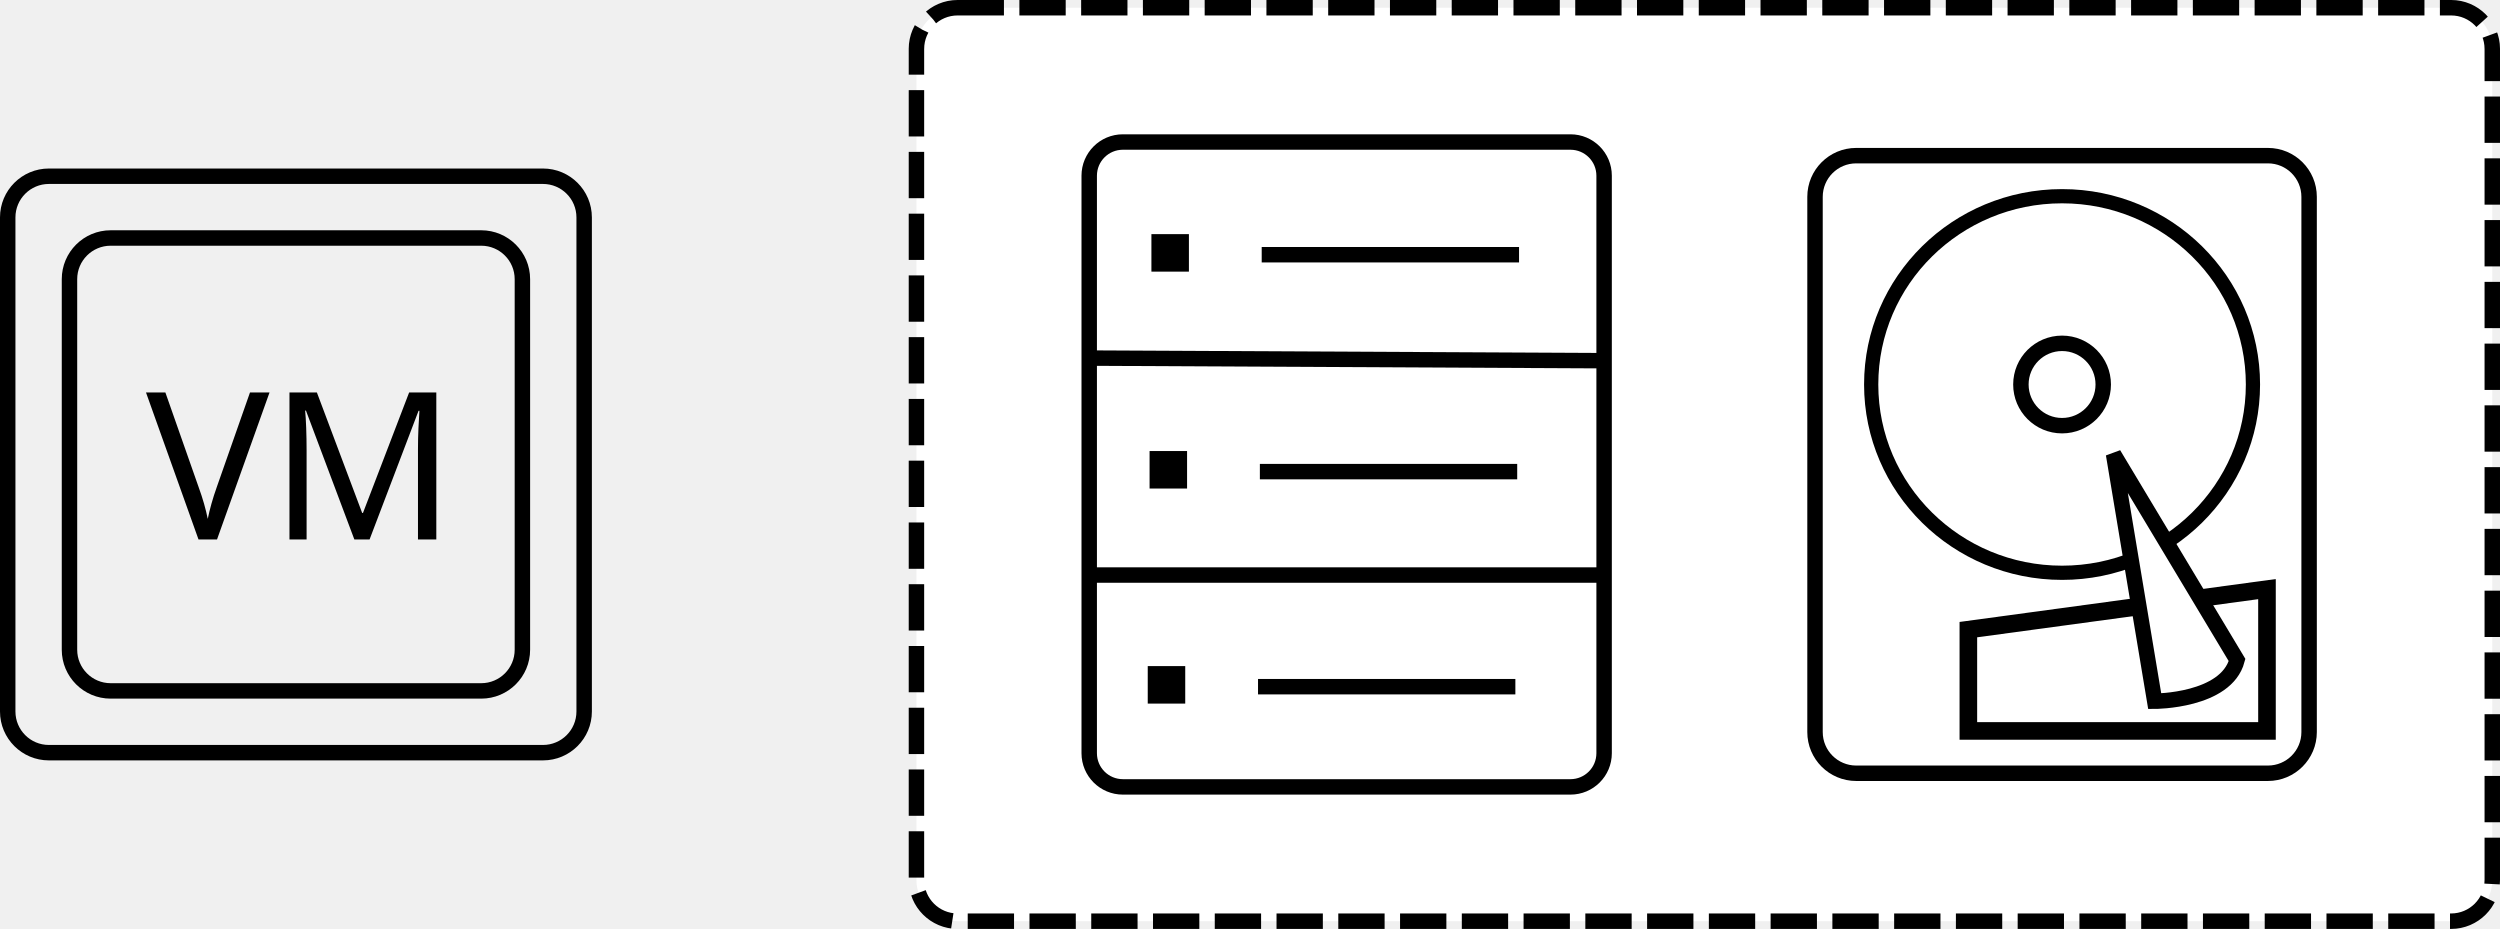
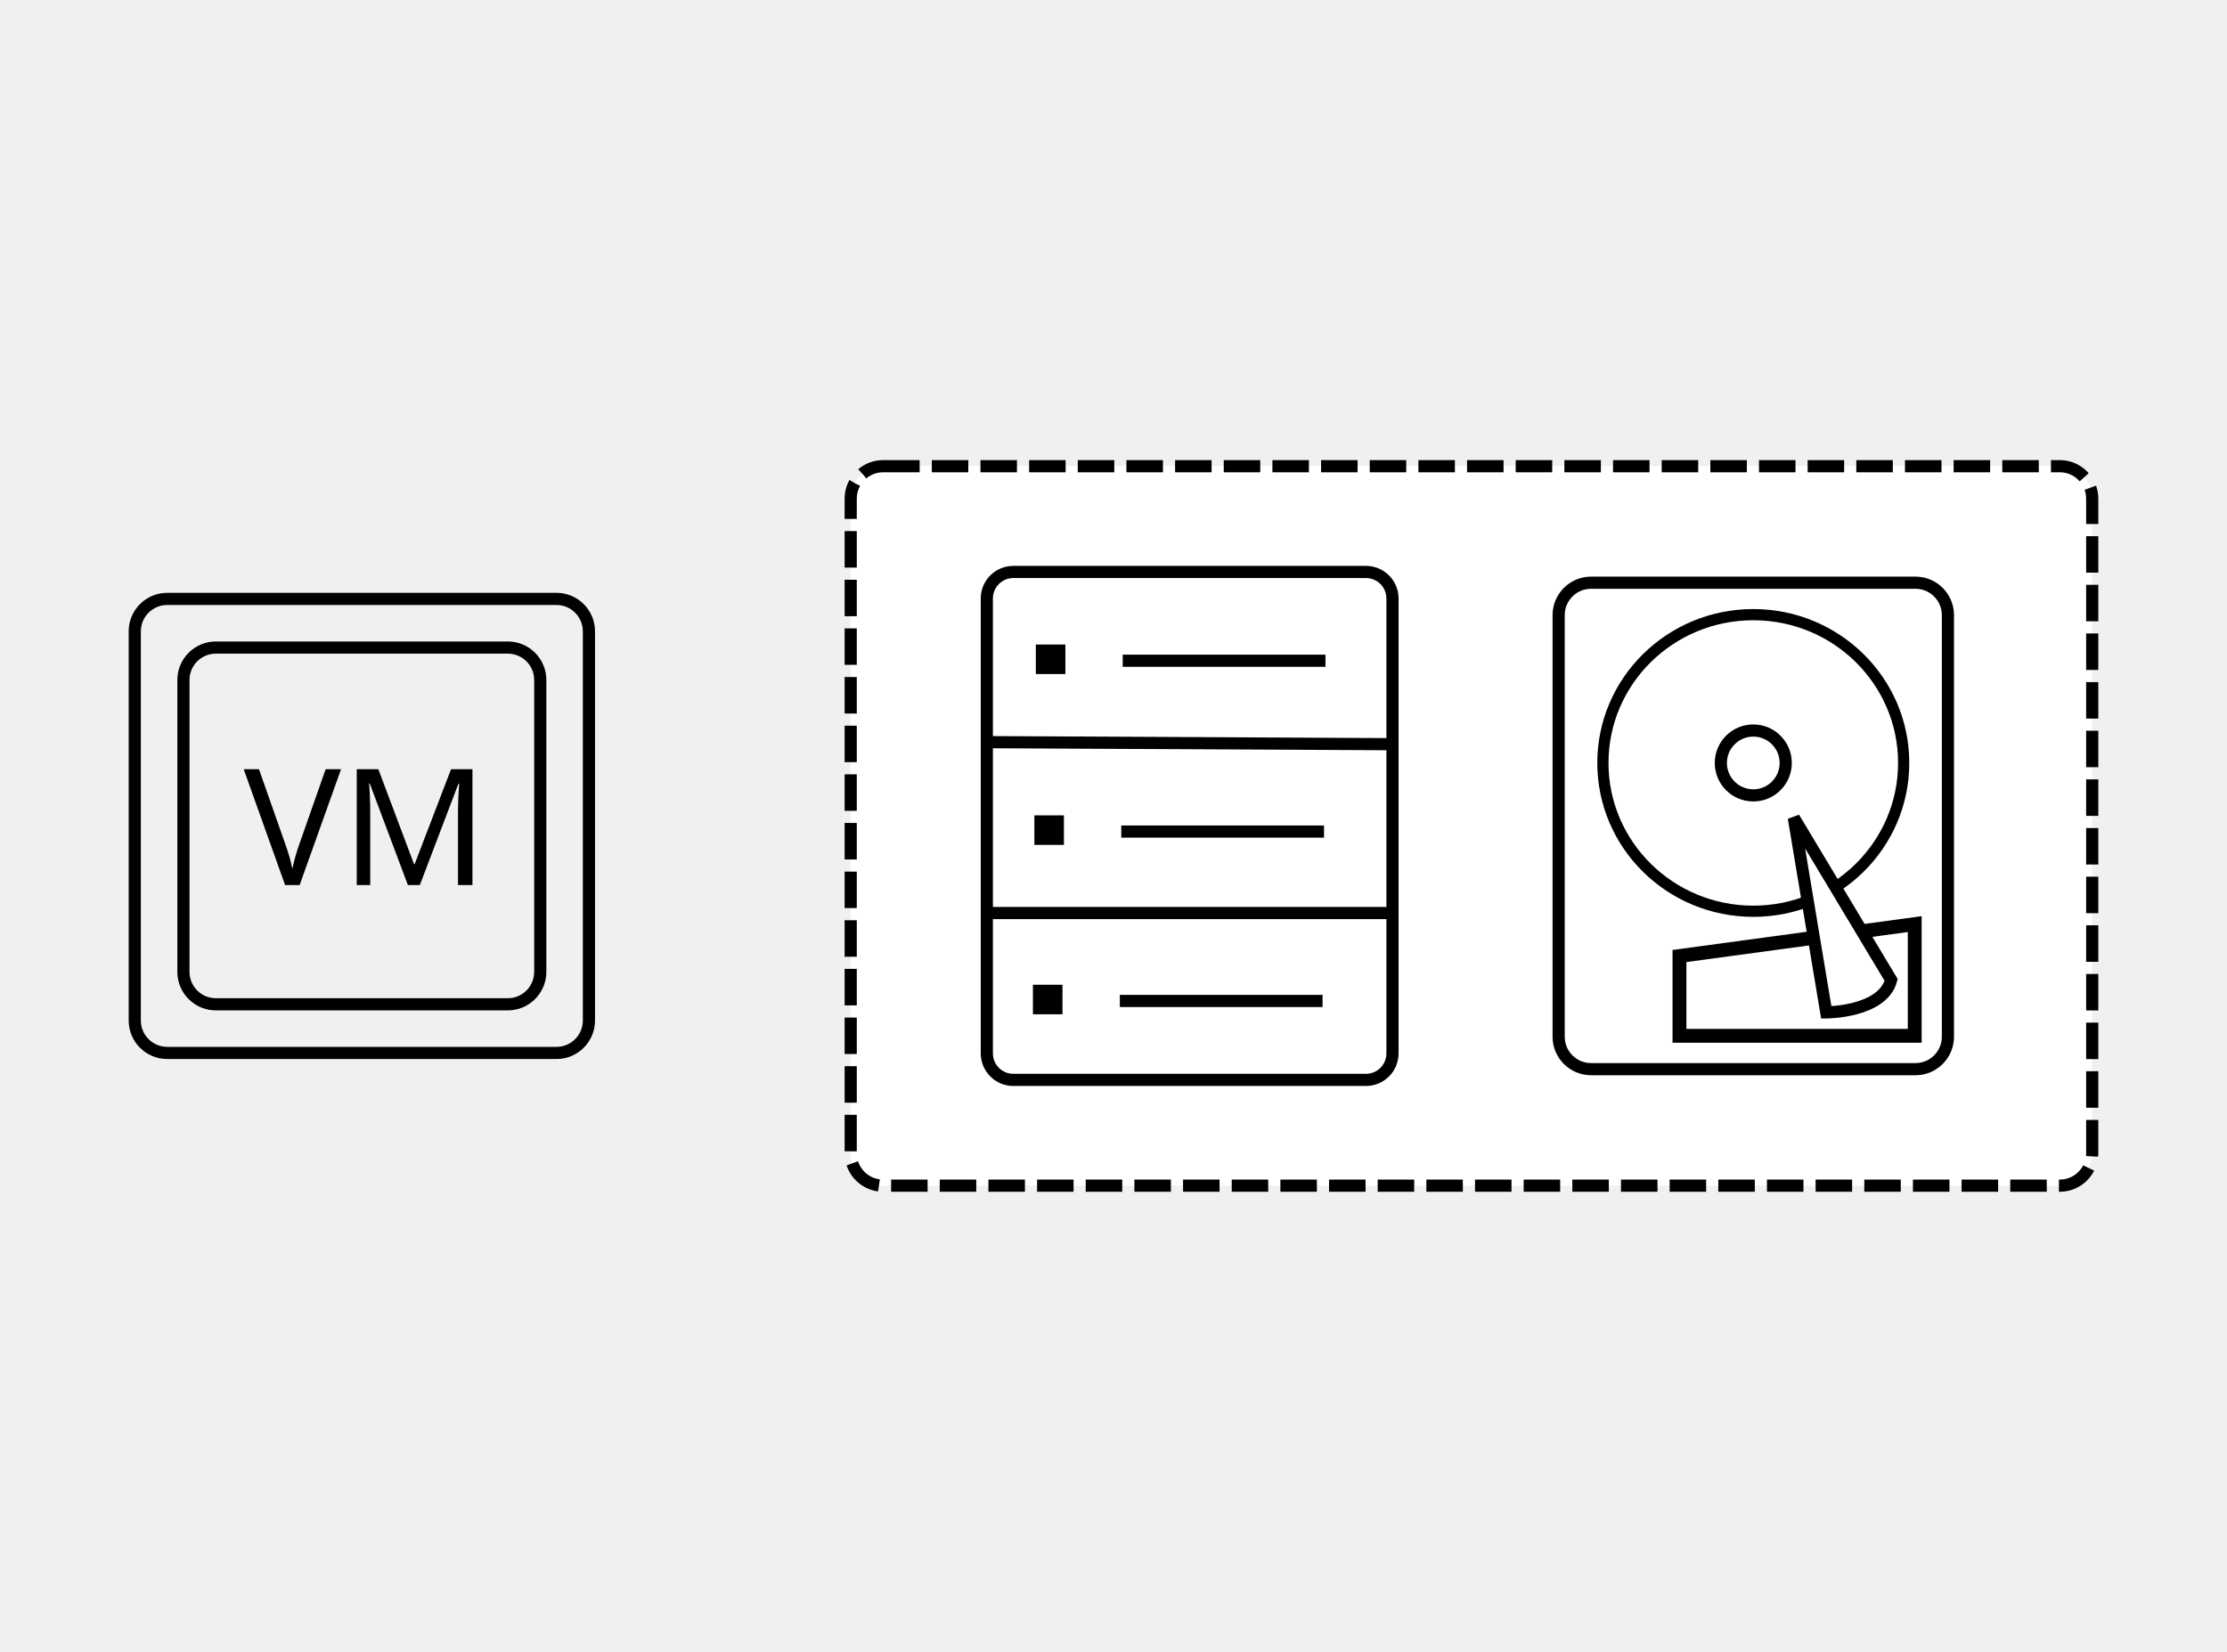
- <svg xmlns="http://www.w3.org/2000/svg" width="485.739" height="180.484" id="svg5421" version="1.1" viewBox="0 0 485.739 180.484">
+ <svg xmlns="http://www.w3.org/2000/svg" width="155mm" height="115mm" id="svg5421" version="1.1" viewBox="0 0 549.213 407.48">
  <defs id="defs5423" />
-   <g id="layer1" transform="translate(-53.55538,-300.5166)">
-     <g id="g6189">
+   <g id="layer1" transform="translate(-53.55538,-73.52012)">
+     <g id="g6189" transform="translate(31.73683,-113.4983)">
      <rect ry="8" rx="8" y="302.017" x="231.617" height="177.484" width="306.177" id="rect5569" style="fill:#ffffff;fill-opacity:1;stroke:#000000;stroke-width:3;stroke-miterlimit:4;stroke-dasharray:9, 3;stroke-dashoffset:0;stroke-opacity:1" />
      <g transform="translate(17.20568,5.244791)" id="g5571">
        <g id="g5541" transform="translate(0,3.513753)">
          <rect ry="6.54" rx="6.54" style="fill:none;stroke:#000000;stroke-width:3;stroke-miterlimit:4;stroke-dasharray:none;stroke-opacity:1" y="319.352" x="247.979" height="125.296" width="100.043" id="rect3344" />
          <path id="path4148" d="m 247.997,403.486 99.753,0" style="fill:none;fill-rule:evenodd;stroke:#000000;stroke-width:3;stroke-linecap:butt;stroke-linejoin:miter;stroke-miterlimit:4;stroke-dasharray:none;stroke-opacity:1" />
          <path id="path4150" d="m 247.997,361.332 100.005,0.505" style="fill:none;fill-rule:evenodd;stroke:#000000;stroke-width:3;stroke-linecap:butt;stroke-linejoin:miter;stroke-miterlimit:4;stroke-dasharray:none;stroke-opacity:1" />
          <g transform="translate(395.8502,-638.97)" id="g4190">
            <rect style="fill:#000000;fill-opacity:1;stroke:#000000;stroke-width:3;stroke-miterlimit:4;stroke-dasharray:none;stroke-opacity:1" id="rect4182" width="4.286" height="4.286" x="-134.286" y="977.719" />
            <path style="fill:none;fill-rule:evenodd;stroke:#000000;stroke-width:3;stroke-linecap:butt;stroke-linejoin:miter;stroke-miterlimit:4;stroke-dasharray:none;stroke-opacity:1" d="m -114.357,980.219 50,0" id="path4188" />
          </g>
          <g id="g4194" transform="translate(395.4931,-596.8272)">
            <rect y="977.719" x="-134.286" height="4.286" width="4.286" id="rect4196" style="fill:#000000;fill-opacity:1;stroke:#000000;stroke-width:3;stroke-miterlimit:4;stroke-dasharray:none;stroke-opacity:1" />
            <path id="path4198" d="m -114.357,980.219 50,0" style="fill:none;fill-rule:evenodd;stroke:#000000;stroke-width:3;stroke-linecap:butt;stroke-linejoin:miter;stroke-miterlimit:4;stroke-dasharray:none;stroke-opacity:1" />
          </g>
          <g transform="translate(395.136,-555.0415)" id="g4200">
            <rect style="fill:#000000;fill-opacity:1;stroke:#000000;stroke-width:3;stroke-miterlimit:4;stroke-dasharray:none;stroke-opacity:1" id="rect4202" width="4.286" height="4.286" x="-134.286" y="977.719" />
            <path style="fill:none;fill-rule:evenodd;stroke:#000000;stroke-width:3;stroke-linecap:butt;stroke-linejoin:miter;stroke-miterlimit:4;stroke-dasharray:none;stroke-opacity:1" d="m -114.357,980.219 50,0" id="path4204" />
          </g>
        </g>
        <g id="g5555" transform="translate(-81,-144.4863)">
          <rect ry="8" rx="8" y="470" x="470" height="120" width="96" id="rect4814" style="fill:none;fill-opacity:1;stroke:#000000;stroke-width:3;stroke-miterlimit:4;stroke-dasharray:none;stroke-opacity:1" />
          <g transform="translate(453.0305,-458.3622)" id="g4826">
            <ellipse style="fill:none;fill-opacity:1;stroke:#000000;stroke-width:2.763;stroke-miterlimit:4;stroke-dasharray:none;stroke-opacity:1" id="path4820" cx="64.97" cy="972.827" rx="37.088" ry="36.583" />
            <circle style="fill:none;fill-opacity:1;stroke:#000000;stroke-width:3;stroke-miterlimit:4;stroke-dasharray:none;stroke-opacity:1" id="path4824" cx="64.97" cy="972.827" r="8" />
          </g>
          <path id="path5376" d="m 557.813,554.218 0,27.558 -58.02,0 0,-19.684 z" style="fill:none;fill-rule:evenodd;stroke:#000000;stroke-width:3.418;stroke-linecap:butt;stroke-linejoin:miter;stroke-miterlimit:4;stroke-dasharray:none;stroke-opacity:1" />
          <path id="path4832" d="m 552,568 -24,-40 8,48 c 0,0 13.856,0 16,-8 z" style="fill:#ffffff;fill-opacity:1;fill-rule:evenodd;stroke:#000000;stroke-width:3;stroke-linecap:butt;stroke-linejoin:miter;stroke-miterlimit:4;stroke-dasharray:none;stroke-opacity:1" />
        </g>
      </g>
    </g>
-     <g id="g5563" transform="translate(-532.9446,66.75853)">
+     <g id="g5563" transform="translate(-501.2078,-46.73972)">
      <rect rx="8" ry="8" y="268" x="588" height="112" width="112" id="rect4235" style="fill:none;fill-opacity:1;stroke:#000000;stroke-width:3;stroke-miterlimit:4;stroke-dasharray:none;stroke-opacity:1" />
      <rect ry="8" rx="8" y="280" x="600" height="88" width="88" id="rect4777" style="fill:none;fill-opacity:1;stroke:#000000;stroke-width:3;stroke-miterlimit:4;stroke-dasharray:none;stroke-opacity:1" />
      <text id="text4779" y="338.58" x="614.869" style="font-style:normal;font-weight:normal;font-size:40px;line-height:125%;font-family:Sans;letter-spacing:0px;word-spacing:0px;fill:#000000;fill-opacity:1;stroke:none;stroke-width:1px;stroke-linecap:butt;stroke-linejoin:miter;stroke-opacity:1" xml:space="preserve">
        <tspan y="338.58" x="614.869" id="tspan4781">VM</tspan>
      </text>
    </g>
  </g>
</svg>
